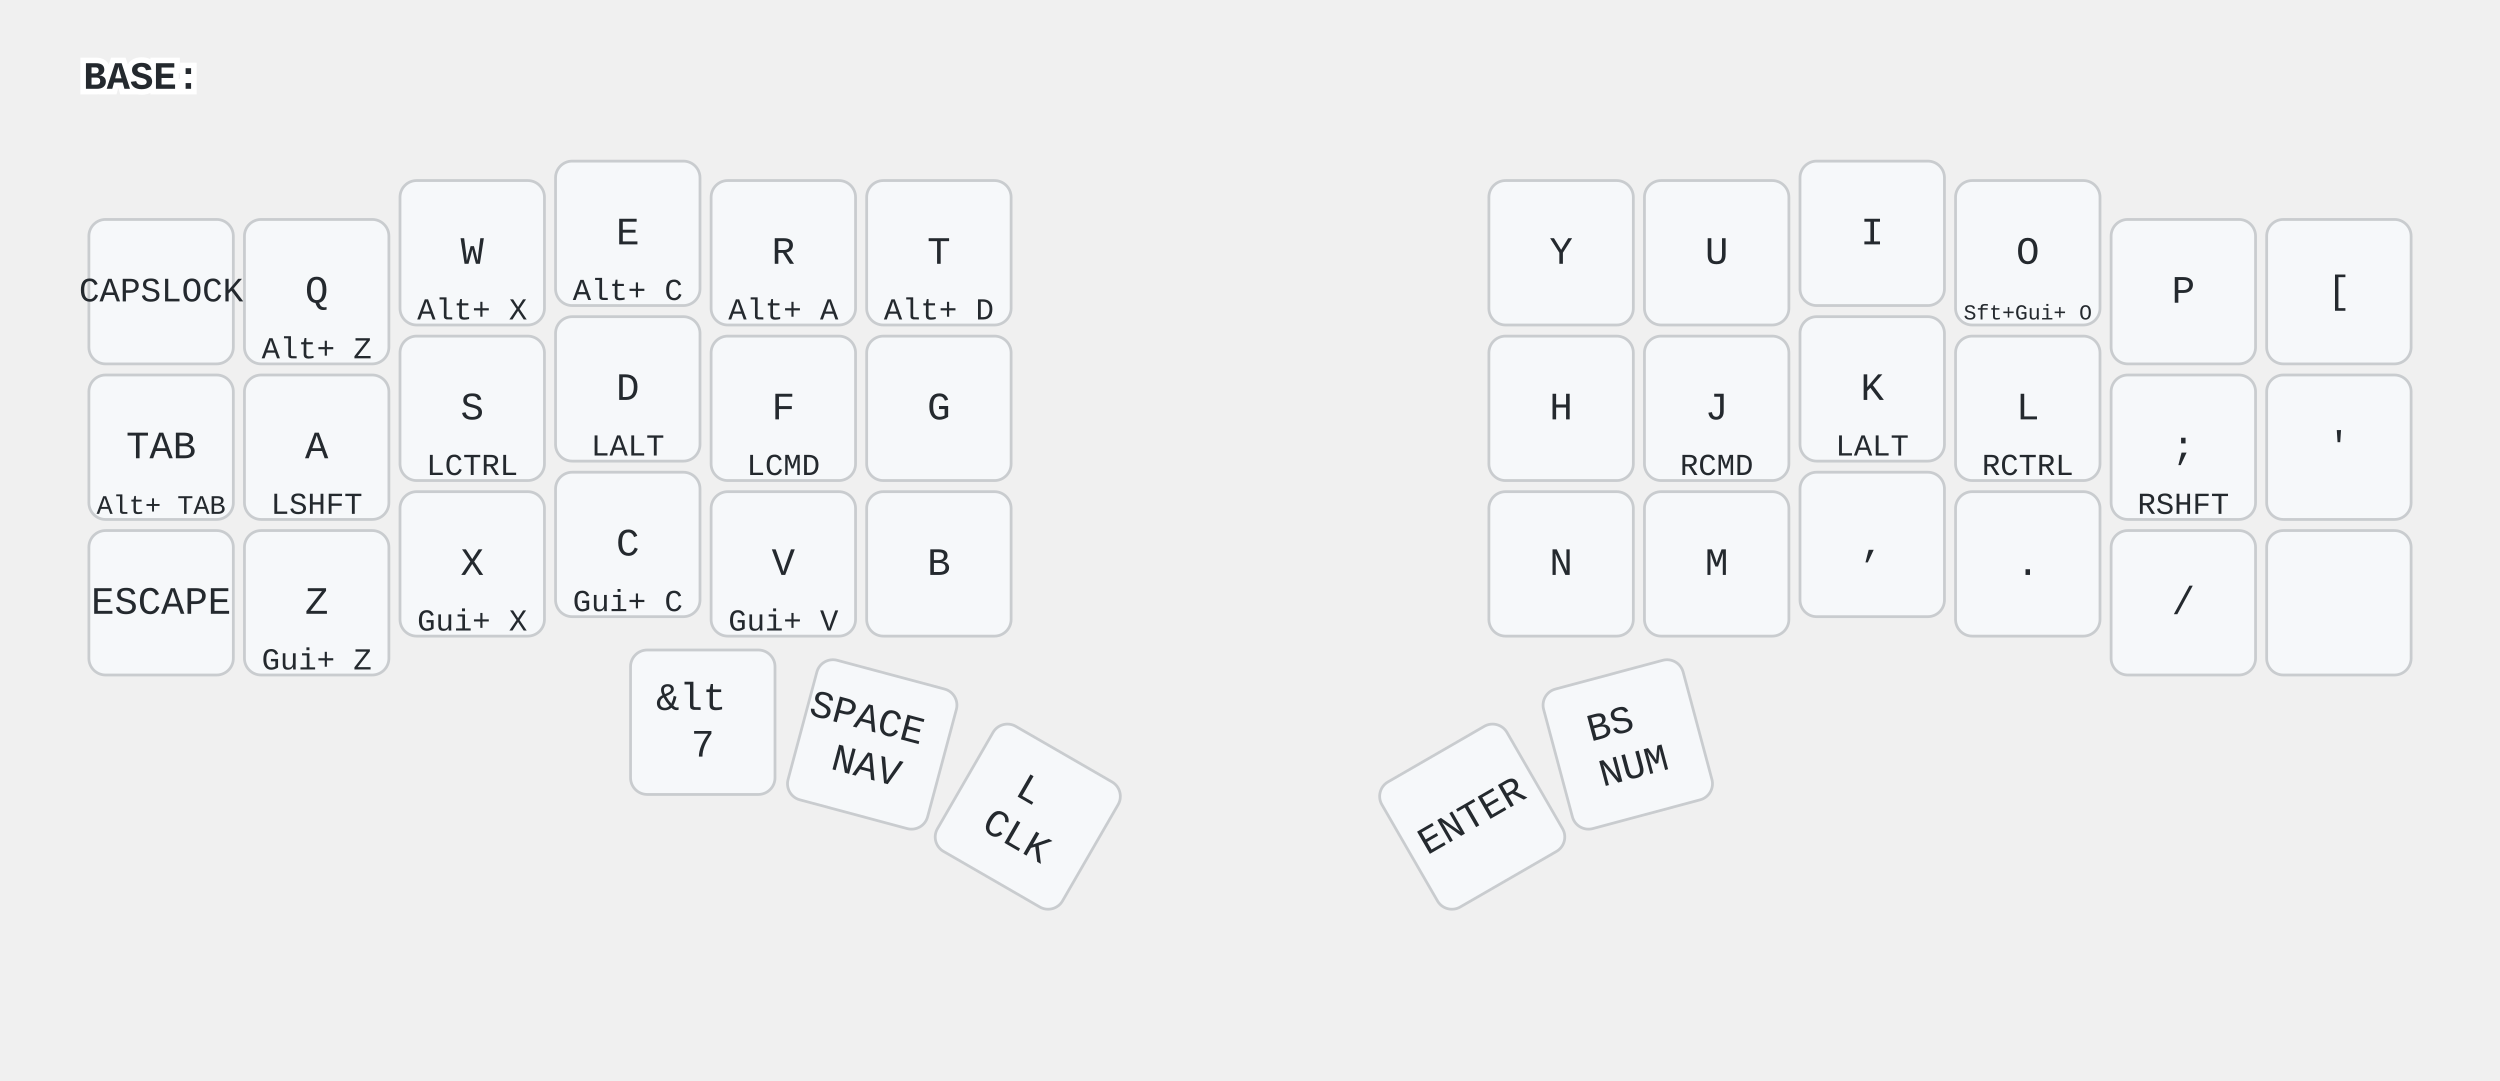
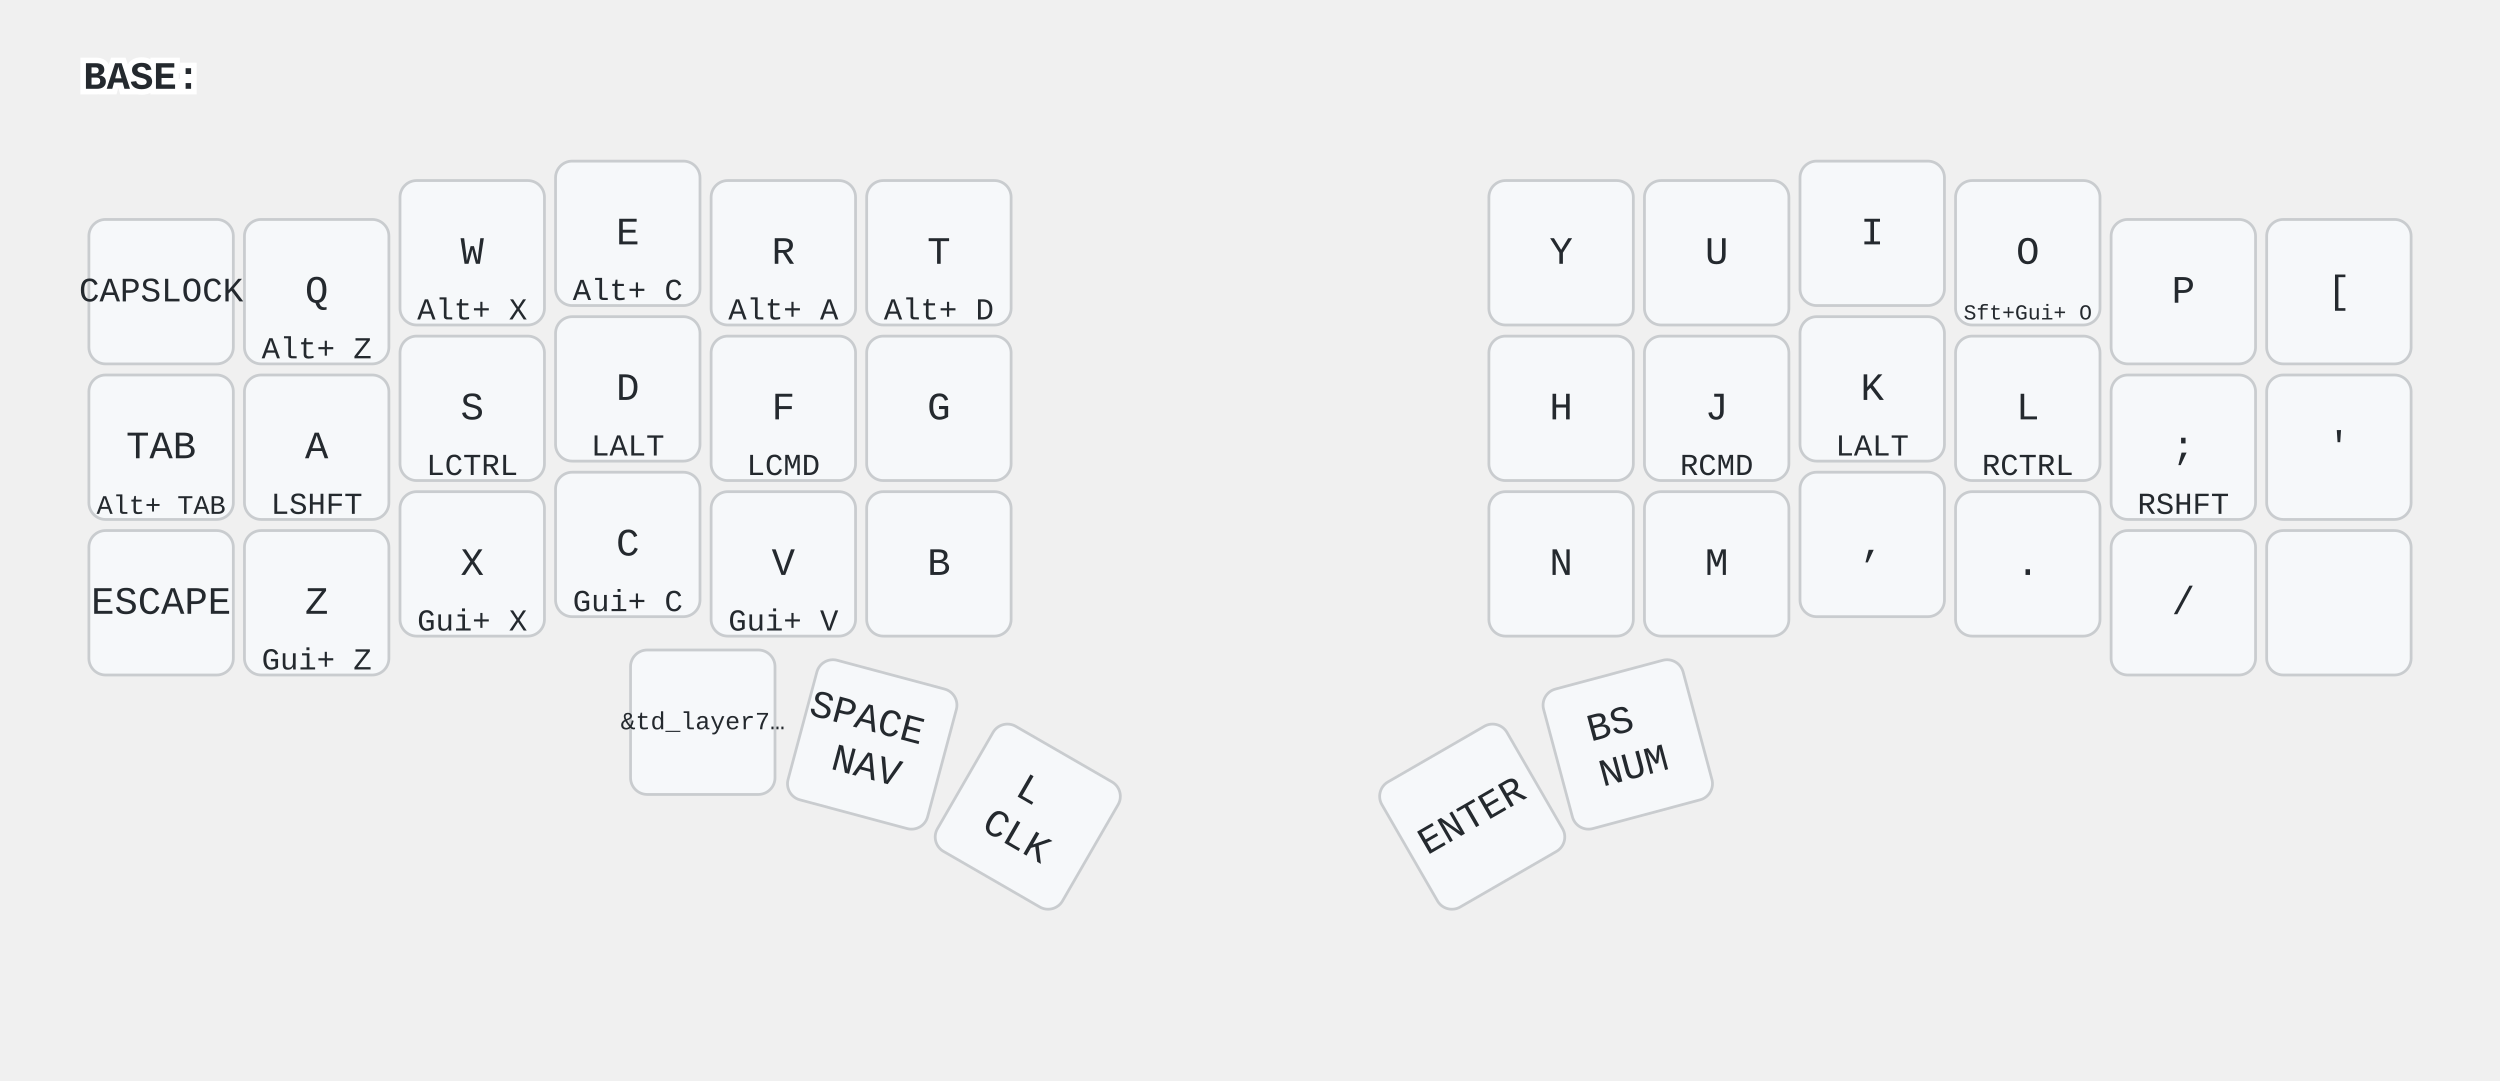
<svg xmlns="http://www.w3.org/2000/svg" width="900" height="389" viewBox="0 0 900 389" class="keymap">
  <style>/* inherit to force styles through use tags */
svg path {
    fill: inherit;
}

/* font and background color specifications */
svg.keymap {
    font-family: SFMono-Regular,Consolas,Liberation Mono,Menlo,monospace;
    font-size: 14px;
    font-kerning: normal;
    text-rendering: optimizeLegibility;
    fill: #24292e;
}

/* default key styling */
rect.key {
    fill: #f6f8fa;
}

rect.key, rect.combo {
    stroke: #c9cccf;
    stroke-width: 1;
}

/* default key side styling, only used is draw_key_sides is set */
rect.side {
    filter: brightness(90%);
}

/* color accent for combo boxes */
rect.combo, rect.combo-separate {
    fill: #cdf;
}

/* color accent for held keys */
rect.held, rect.combo.held {
    fill: #fdd;
}

/* color accent for ghost (optional) keys */
rect.ghost, rect.combo.ghost {
    stroke-dasharray: 4, 4;
    stroke-width: 2;
}

text {
    text-anchor: middle;
    dominant-baseline: middle;
}

/* styling for layer labels */
text.label {
    font-weight: bold;
    text-anchor: start;
    stroke: white;
    stroke-width: 4;
    paint-order: stroke;
}

/* styling for optional footer */
text.footer {
    text-anchor: end;
    dominant-baseline: auto;
    stroke: white;
    stroke-width: 4;
    paint-order: stroke;
}

/* styling for combo tap, and key non-tap label text */
text.combo, text.hold, text.shifted, text.left, text.right {
    font-size: 11px;
}

text.hold {
    text-anchor: middle;
    dominant-baseline: auto;
}

text.shifted {
    text-anchor: middle;
    dominant-baseline: hanging;
}

text.left {
    text-anchor: start;
}

text.right {
    text-anchor: end;
}

text.layer-activator {
    text-decoration: underline;
}

/* styling for hold/shifted label text in combo box */
text.combo.hold, text.combo.shifted, text.combo.left, text.combo.right {
    font-size: 8px;
}

/* lighter symbol for transparent keys */
text.trans {
    fill: #7b7e81;
}

/* styling for combo dendrons */
path.combo {
    stroke-width: 1;
    stroke: gray;
    fill: none;
}

/* Start Tabler Icons Cleanup */
/* cannot use height/width with glyphs */
.icon-tabler &gt; path {
    fill: inherit;
    stroke: inherit;
    stroke-width: 2;
}
/* hide tabler's default box */
.icon-tabler &gt; path[stroke="none"][fill="none"] {
    visibility: hidden;
}
/* End Tabler Icons Cleanup */

@media (prefers-color-scheme: dark) {
svg.keymap { fill: #d1d6db; }
rect.key { fill: #3f4750; }
rect.key, rect.combo { stroke: #60666c; }
rect.combo, rect.combo-separate { fill: #1f3d7a; }
rect.held, rect.combo.held { fill: #854747; }
text.label, text.footer { stroke: black; }
text.trans { fill: #7e8184; }
path.combo { stroke: #7f7f7f; }

}</style>
  <g transform="translate(30, 0)" class="layer-BASE">
    <text x="0" y="28" class="label" id="BASE">BASE:</text>
    <g transform="translate(0, 56)">
      <g transform="translate(28, 49)" class="key keypos-0">
        <rect rx="6" ry="6" x="-26" y="-26" width="52" height="52" class="key" />
        <text x="0" y="0" class="key tap">
          <tspan style="font-size: 88%">CAPSLOCK</tspan>
        </text>
      </g>
      <g transform="translate(84, 49)" class="key keypos-1">
        <rect rx="6" ry="6" x="-26" y="-26" width="52" height="52" class="key" />
        <text x="0" y="0" class="key tap">Q</text>
        <text x="0" y="24" class="key hold">Alt+ Z</text>
      </g>
      <g transform="translate(140, 35)" class="key keypos-2">
        <rect rx="6" ry="6" x="-26" y="-26" width="52" height="52" class="key" />
        <text x="0" y="0" class="key tap">W</text>
        <text x="0" y="24" class="key hold">Alt+ X</text>
      </g>
      <g transform="translate(196, 28)" class="key keypos-3">
        <rect rx="6" ry="6" x="-26" y="-26" width="52" height="52" class="key" />
        <text x="0" y="0" class="key tap">E</text>
        <text x="0" y="24" class="key hold">Alt+ C</text>
      </g>
      <g transform="translate(252, 35)" class="key keypos-4">
        <rect rx="6" ry="6" x="-26" y="-26" width="52" height="52" class="key" />
        <text x="0" y="0" class="key tap">R</text>
        <text x="0" y="24" class="key hold">Alt+ A</text>
      </g>
      <g transform="translate(308, 35)" class="key keypos-5">
        <rect rx="6" ry="6" x="-26" y="-26" width="52" height="52" class="key" />
        <text x="0" y="0" class="key tap">T</text>
        <text x="0" y="24" class="key hold">Alt+ D</text>
      </g>
      <g transform="translate(532, 35)" class="key keypos-6">
        <rect rx="6" ry="6" x="-26" y="-26" width="52" height="52" class="key" />
        <text x="0" y="0" class="key tap">Y</text>
      </g>
      <g transform="translate(588, 35)" class="key keypos-7">
        <rect rx="6" ry="6" x="-26" y="-26" width="52" height="52" class="key" />
        <text x="0" y="0" class="key tap">U</text>
      </g>
      <g transform="translate(644, 28)" class="key keypos-8">
        <rect rx="6" ry="6" x="-26" y="-26" width="52" height="52" class="key" />
        <text x="0" y="0" class="key tap">I</text>
      </g>
      <g transform="translate(700, 35)" class="key keypos-9">
        <rect rx="6" ry="6" x="-26" y="-26" width="52" height="52" class="key" />
        <text x="0" y="0" class="key tap">O</text>
        <text x="0" y="24" class="key hold">
          <tspan style="font-size: 70%">Sft+Gui+ O</tspan>
        </text>
      </g>
      <g transform="translate(756, 49)" class="key keypos-10">
        <rect rx="6" ry="6" x="-26" y="-26" width="52" height="52" class="key" />
        <text x="0" y="0" class="key tap">P</text>
      </g>
      <g transform="translate(812, 49)" class="key keypos-11">
        <rect rx="6" ry="6" x="-26" y="-26" width="52" height="52" class="key" />
        <text x="0" y="0" class="key tap">[</text>
      </g>
      <g transform="translate(28, 105)" class="key keypos-12">
        <rect rx="6" ry="6" x="-26" y="-26" width="52" height="52" class="key" />
        <text x="0" y="0" class="key tap">TAB</text>
        <text x="0" y="24" class="key hold">
          <tspan style="font-size: 88%">Alt+ TAB</tspan>
        </text>
      </g>
      <g transform="translate(84, 105)" class="key keypos-13">
        <rect rx="6" ry="6" x="-26" y="-26" width="52" height="52" class="key" />
        <text x="0" y="0" class="key tap">A</text>
        <text x="0" y="24" class="key hold">LSHFT</text>
      </g>
      <g transform="translate(140, 91)" class="key keypos-14">
        <rect rx="6" ry="6" x="-26" y="-26" width="52" height="52" class="key" />
        <text x="0" y="0" class="key tap">S</text>
        <text x="0" y="24" class="key hold">LCTRL</text>
      </g>
      <g transform="translate(196, 84)" class="key keypos-15">
        <rect rx="6" ry="6" x="-26" y="-26" width="52" height="52" class="key" />
        <text x="0" y="0" class="key tap">D</text>
        <text x="0" y="24" class="key hold">LALT</text>
      </g>
      <g transform="translate(252, 91)" class="key keypos-16">
        <rect rx="6" ry="6" x="-26" y="-26" width="52" height="52" class="key" />
        <text x="0" y="0" class="key tap">F</text>
        <text x="0" y="24" class="key hold">LCMD</text>
      </g>
      <g transform="translate(308, 91)" class="key keypos-17">
        <rect rx="6" ry="6" x="-26" y="-26" width="52" height="52" class="key" />
        <text x="0" y="0" class="key tap">G</text>
      </g>
      <g transform="translate(532, 91)" class="key keypos-18">
        <rect rx="6" ry="6" x="-26" y="-26" width="52" height="52" class="key" />
        <text x="0" y="0" class="key tap">H</text>
      </g>
      <g transform="translate(588, 91)" class="key keypos-19">
        <rect rx="6" ry="6" x="-26" y="-26" width="52" height="52" class="key" />
        <text x="0" y="0" class="key tap">J</text>
        <text x="0" y="24" class="key hold">RCMD</text>
      </g>
      <g transform="translate(644, 84)" class="key keypos-20">
        <rect rx="6" ry="6" x="-26" y="-26" width="52" height="52" class="key" />
        <text x="0" y="0" class="key tap">K</text>
        <text x="0" y="24" class="key hold">LALT</text>
      </g>
      <g transform="translate(700, 91)" class="key keypos-21">
        <rect rx="6" ry="6" x="-26" y="-26" width="52" height="52" class="key" />
        <text x="0" y="0" class="key tap">L</text>
        <text x="0" y="24" class="key hold">RCTRL</text>
      </g>
      <g transform="translate(756, 105)" class="key keypos-22">
        <rect rx="6" ry="6" x="-26" y="-26" width="52" height="52" class="key" />
        <text x="0" y="0" class="key tap">;</text>
        <text x="0" y="24" class="key hold">RSHFT</text>
      </g>
      <g transform="translate(812, 105)" class="key keypos-23">
        <rect rx="6" ry="6" x="-26" y="-26" width="52" height="52" class="key" />
        <text x="0" y="0" class="key tap">'</text>
      </g>
      <g transform="translate(28, 161)" class="key keypos-24">
        <rect rx="6" ry="6" x="-26" y="-26" width="52" height="52" class="key" />
        <text x="0" y="0" class="key tap">ESCAPE</text>
      </g>
      <g transform="translate(84, 161)" class="key keypos-25">
        <rect rx="6" ry="6" x="-26" y="-26" width="52" height="52" class="key" />
        <text x="0" y="0" class="key tap">Z</text>
        <text x="0" y="24" class="key hold">Gui+ Z</text>
      </g>
      <g transform="translate(140, 147)" class="key keypos-26">
        <rect rx="6" ry="6" x="-26" y="-26" width="52" height="52" class="key" />
        <text x="0" y="0" class="key tap">X</text>
        <text x="0" y="24" class="key hold">Gui+ X</text>
      </g>
      <g transform="translate(196, 140)" class="key keypos-27">
        <rect rx="6" ry="6" x="-26" y="-26" width="52" height="52" class="key" />
        <text x="0" y="0" class="key tap">C</text>
        <text x="0" y="24" class="key hold">Gui+ C</text>
      </g>
      <g transform="translate(252, 147)" class="key keypos-28">
        <rect rx="6" ry="6" x="-26" y="-26" width="52" height="52" class="key" />
        <text x="0" y="0" class="key tap">V</text>
        <text x="0" y="24" class="key hold">Gui+ V</text>
      </g>
      <g transform="translate(308, 147)" class="key keypos-29">
        <rect rx="6" ry="6" x="-26" y="-26" width="52" height="52" class="key" />
        <text x="0" y="0" class="key tap">B</text>
      </g>
      <g transform="translate(532, 147)" class="key keypos-30">
        <rect rx="6" ry="6" x="-26" y="-26" width="52" height="52" class="key" />
        <text x="0" y="0" class="key tap">N</text>
      </g>
      <g transform="translate(588, 147)" class="key keypos-31">
        <rect rx="6" ry="6" x="-26" y="-26" width="52" height="52" class="key" />
        <text x="0" y="0" class="key tap">M</text>
      </g>
      <g transform="translate(644, 140)" class="key keypos-32">
        <rect rx="6" ry="6" x="-26" y="-26" width="52" height="52" class="key" />
        <text x="0" y="0" class="key tap">,</text>
      </g>
      <g transform="translate(700, 147)" class="key keypos-33">
        <rect rx="6" ry="6" x="-26" y="-26" width="52" height="52" class="key" />
        <text x="0" y="0" class="key tap">.</text>
      </g>
      <g transform="translate(756, 161)" class="key keypos-34">
        <rect rx="6" ry="6" x="-26" y="-26" width="52" height="52" class="key" />
        <text x="0" y="0" class="key tap">/</text>
      </g>
      <g transform="translate(812, 161)" class="key keypos-35">
        <rect rx="6" ry="6" x="-26" y="-26" width="52" height="52" class="key" />
      </g>
      <g transform="translate(223, 204)" class="key keypos-36">
        <rect rx="6" ry="6" x="-26" y="-26" width="52" height="52" class="key" />
        <text x="0" y="0" class="key tap">
-           <tspan x="0" dy="-0.6em">&amp;lt</tspan>
-           <tspan x="0" dy="1.2em">7</tspan>
+           <tspan style="font-size: 64%">&amp;td_layer7…</tspan>
        </text>
      </g>
      <g transform="translate(284, 212) rotate(15.0)" class="key keypos-37">
        <rect rx="6" ry="6" x="-26" y="-26" width="52" height="52" class="key" />
        <text x="0" y="0" class="key tap">
          <tspan x="0" dy="-0.6em">SPACE</tspan>
          <tspan x="0" dy="1.2em">NAV</tspan>
        </text>
      </g>
      <g transform="translate(340, 238) rotate(30.0)" class="key keypos-38">
        <rect rx="6" ry="6" x="-26" y="-26" width="52" height="52" class="key" />
        <text x="0" y="0" class="key tap">
          <tspan x="0" dy="-0.6em">L</tspan>
          <tspan x="0" dy="1.2em">CLK</tspan>
        </text>
      </g>
      <g transform="translate(500, 238) rotate(-30.0)" class="key keypos-39">
        <rect rx="6" ry="6" x="-26" y="-26" width="52" height="52" class="key" />
        <text x="0" y="0" class="key tap">ENTER</text>
      </g>
      <g transform="translate(556, 212) rotate(-15.0)" class="key keypos-40">
        <rect rx="6" ry="6" x="-26" y="-26" width="52" height="52" class="key" />
        <text x="0" y="0" class="key tap">
          <tspan x="0" dy="-0.6em">BS</tspan>
          <tspan x="0" dy="1.2em">NUM</tspan>
        </text>
      </g>
    </g>
  </g>
</svg>
